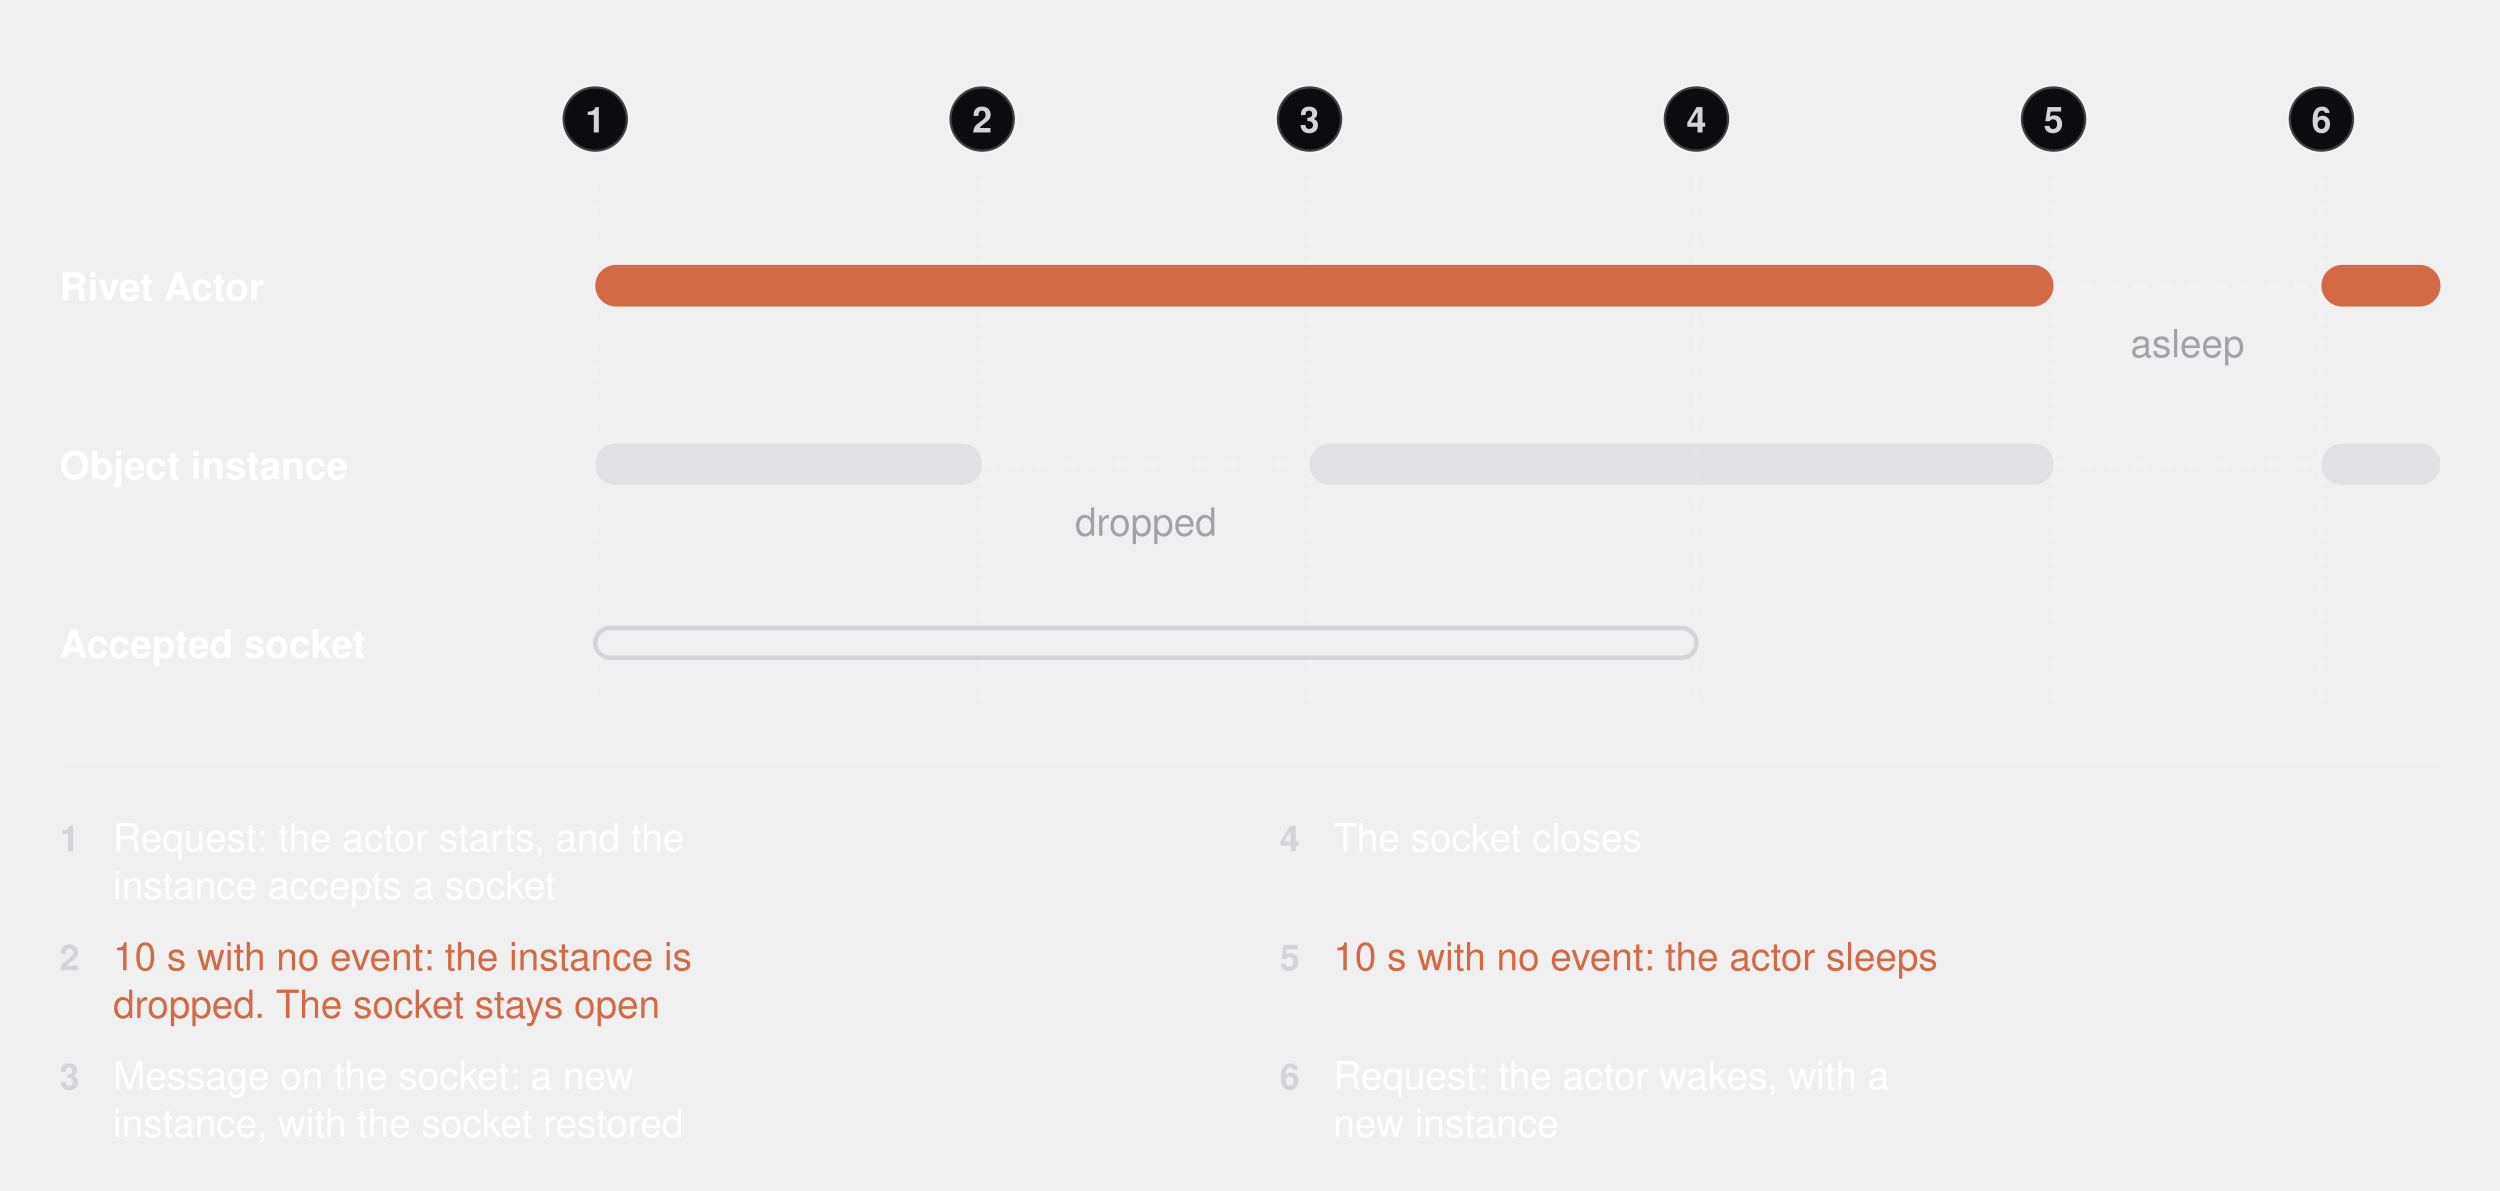
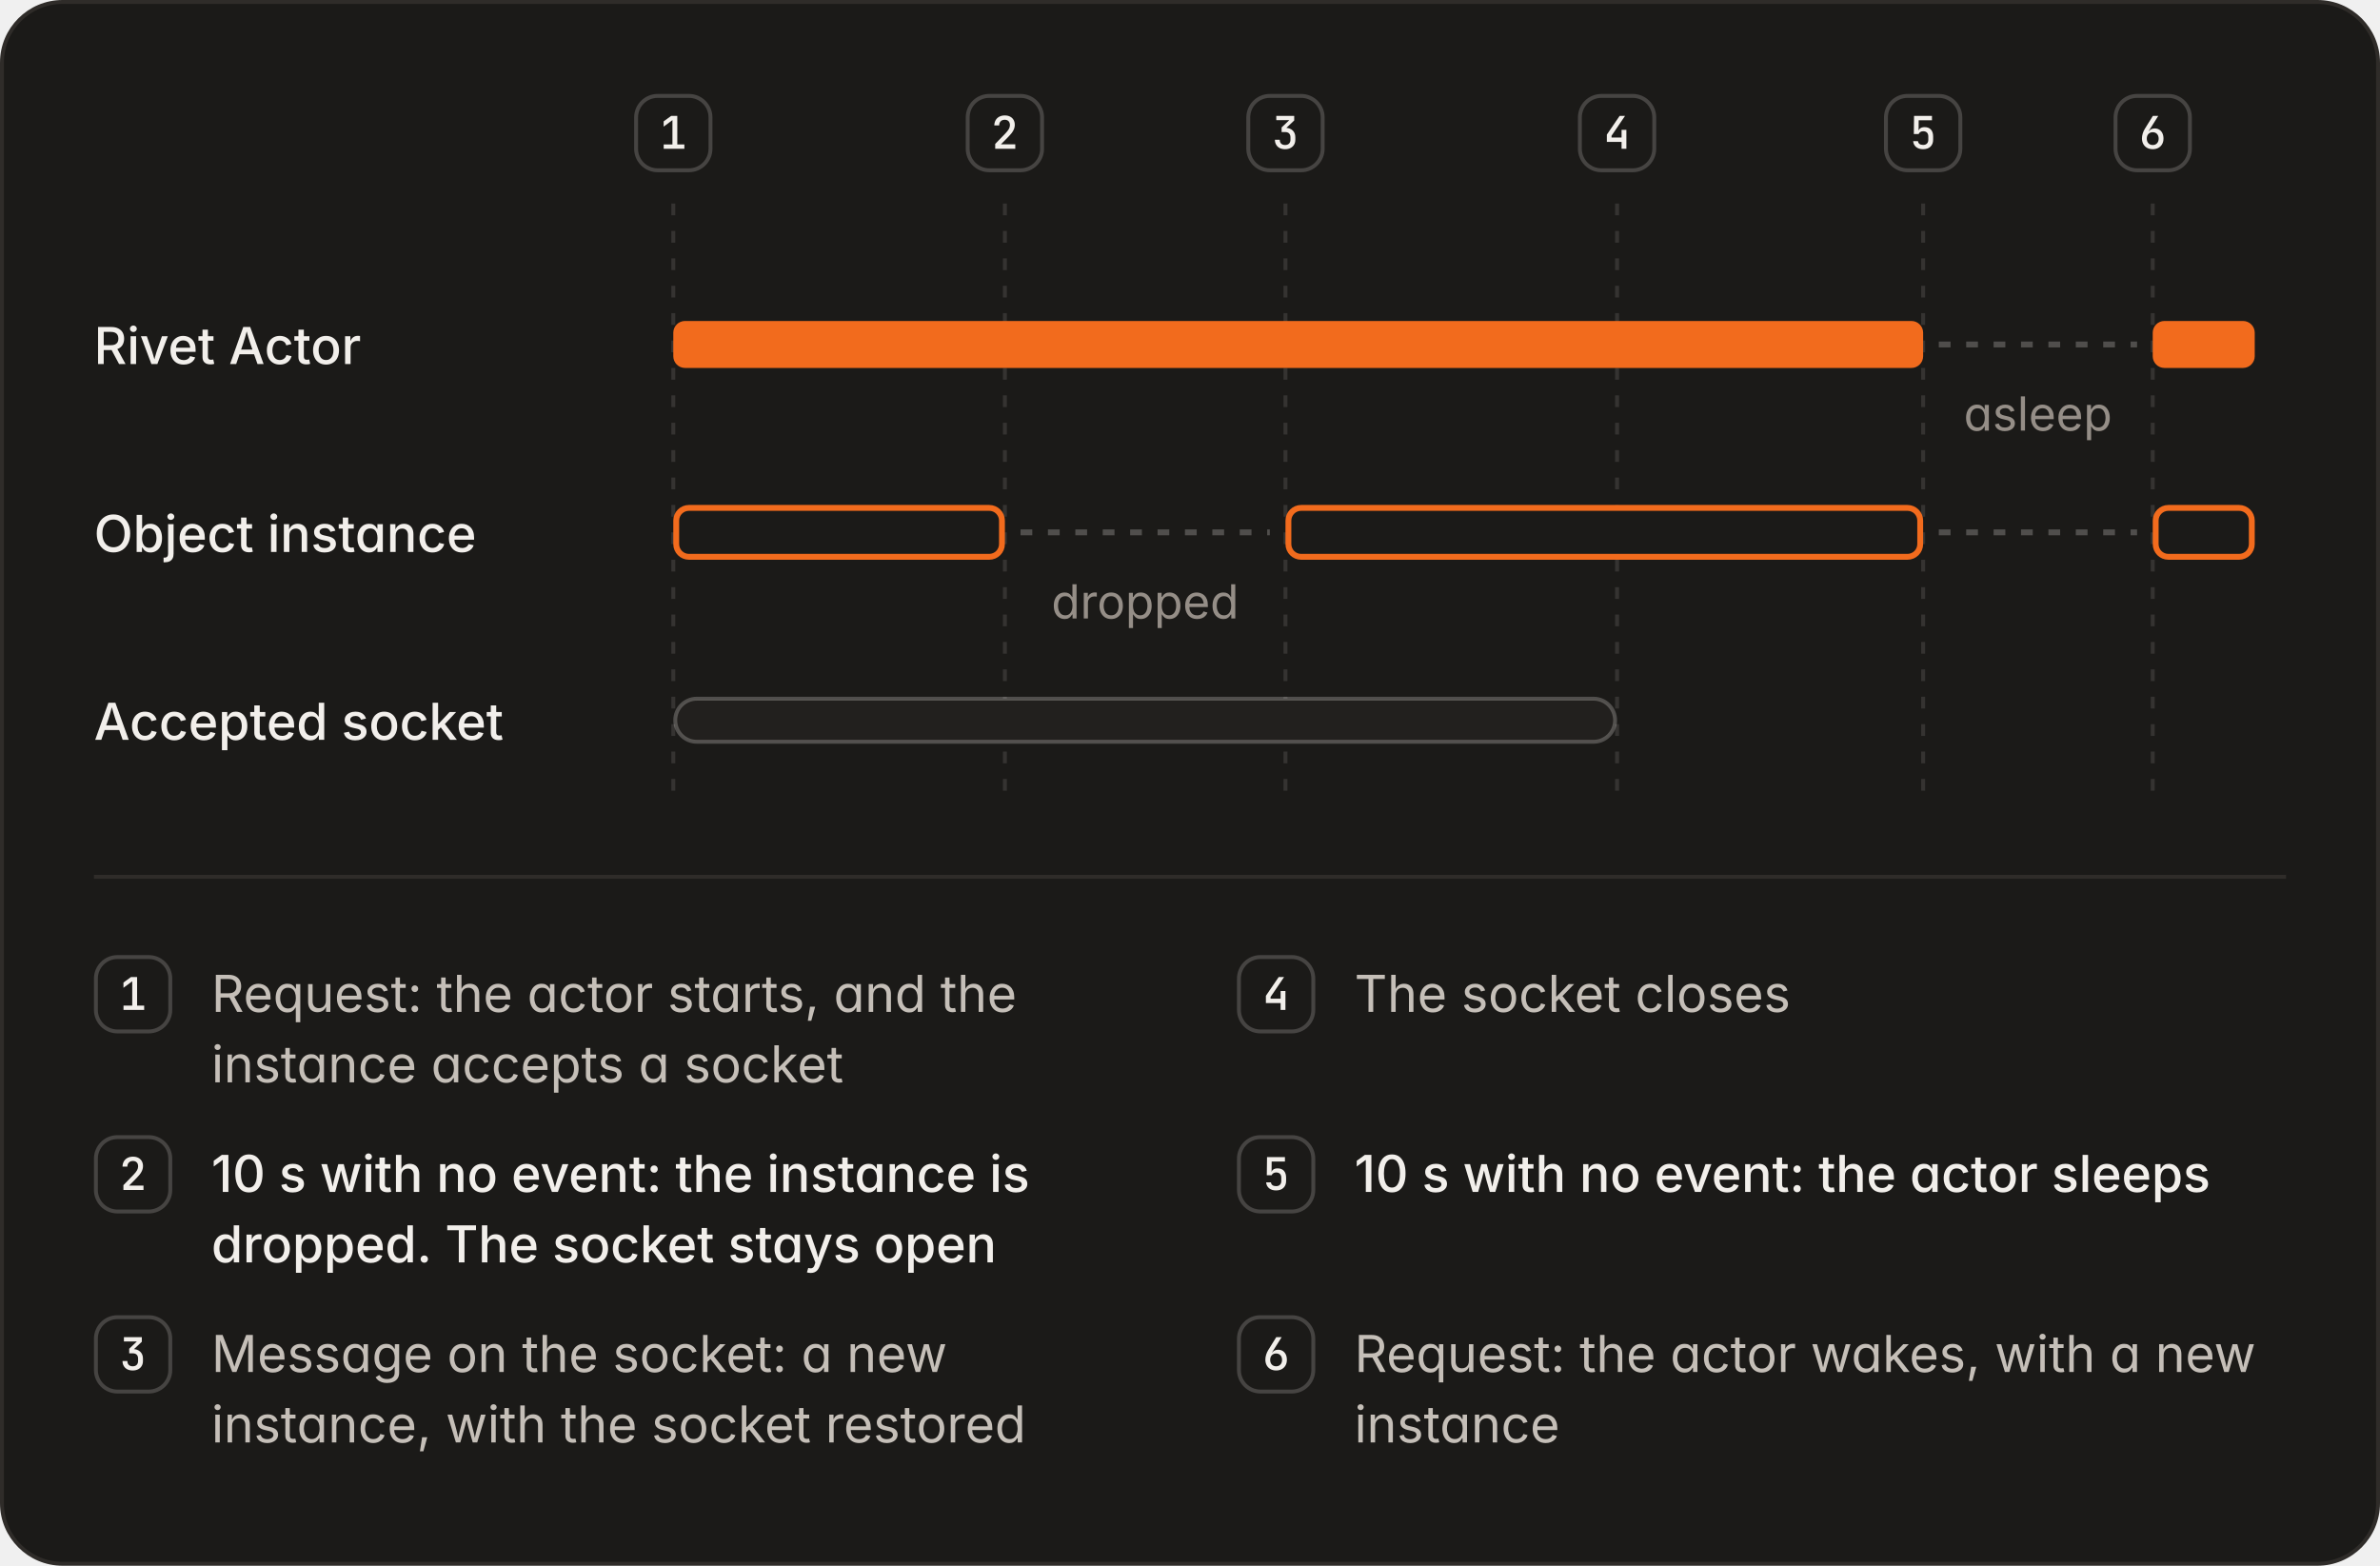
- <svg xmlns="http://www.w3.org/2000/svg" width="840" height="400" viewBox="0 0 840 400" role="img" aria-label="An object with one accepted WebSocket. 1: a request starts the Rivet Actor and the object instance, which accepts a socket. 2: after 10 seconds with no event, Orange drops the instance; the actor and the socket stay. 3: a message on the socket builds a new instance. 4: the socket closes. 5: after 10 more idle seconds, the actor sleeps. 6: the next request wakes the actor with a new instance.">
-   <style>
- .s{font-family:system-ui,-apple-system,"Segoe UI",Helvetica,Arial,sans-serif;font-weight:500;font-size:13px;fill:#FFFFFF}
- .soft{fill:#D4D4D8}.faint{fill:#A2A2AA}.hl{fill:#D36945}.b{font-weight:600}.n{font-size:12px;font-weight:600}
- </style>
-   <g stroke="#FFFFFF" stroke-opacity=".14" stroke-width="1.5" stroke-dasharray="4 5">
-     <line x1="200" y1="60" x2="200" y2="236" />
-     <line x1="330" y1="60" x2="330" y2="236" />
-     <line x1="440" y1="60" x2="440" y2="236" />
-     <line x1="570" y1="60" x2="570" y2="236" />
-     <line x1="690" y1="60" x2="690" y2="236" />
-     <line x1="780" y1="60" x2="780" y2="236" />
-   </g>
-   <circle cx="200" cy="40" r="11" fill="#0C0C0E" stroke="#FFFFFF" stroke-opacity=".22" stroke-width="1.5" />
-   <text class="s n soft" x="200" y="44.5" text-anchor="middle">1</text>
-   <circle cx="330" cy="40" r="11" fill="#0C0C0E" stroke="#FFFFFF" stroke-opacity=".22" stroke-width="1.5" />
-   <text class="s n soft" x="330" y="44.5" text-anchor="middle">2</text>
-   <circle cx="440" cy="40" r="11" fill="#0C0C0E" stroke="#FFFFFF" stroke-opacity=".22" stroke-width="1.5" />
-   <text class="s n soft" x="440" y="44.5" text-anchor="middle">3</text>
-   <circle cx="570" cy="40" r="11" fill="#0C0C0E" stroke="#FFFFFF" stroke-opacity=".22" stroke-width="1.5" />
-   <text class="s n soft" x="570" y="44.5" text-anchor="middle">4</text>
-   <circle cx="690" cy="40" r="11" fill="#0C0C0E" stroke="#FFFFFF" stroke-opacity=".22" stroke-width="1.5" />
-   <text class="s n soft" x="690" y="44.5" text-anchor="middle">5</text>
-   <circle cx="780" cy="40" r="11" fill="#0C0C0E" stroke="#FFFFFF" stroke-opacity=".22" stroke-width="1.5" />
-   <text class="s n soft" x="780" y="44.5" text-anchor="middle">6</text>
-   <text class="s b" x="20" y="101">Rivet Actor</text>
-   <text class="s b" x="20" y="161">Object instance</text>
-   <text class="s b" x="20" y="221">Accepted socket</text>
-   <g stroke="#FFFFFF" stroke-opacity=".22" stroke-width="1.5" stroke-dasharray="4 5" fill="none">
-     <line x1="690" y1="96" x2="780" y2="96" />
-     <line x1="330" y1="156" x2="440" y2="156" />
-     <line x1="690" y1="156" x2="780" y2="156" />
-   </g>
-   <rect x="200" y="89" width="490" height="14" rx="7" fill="#D36945" />
-   <rect x="780" y="89" width="40" height="14" rx="7" fill="#D36945" />
-   <rect x="200" y="149" width="130" height="14" rx="7" fill="#D4D4D8" fill-opacity=".55" />
-   <rect x="440" y="149" width="250" height="14" rx="7" fill="#D4D4D8" fill-opacity=".55" />
-   <rect x="780" y="149" width="40" height="14" rx="7" fill="#D4D4D8" fill-opacity=".55" />
-   <rect x="200" y="211" width="370" height="10" rx="5" fill="none" stroke="#D4D4D8" stroke-width="1.5" />
-   <text class="s faint" x="385.0" y="180" text-anchor="middle">dropped</text>
-   <text class="s faint" x="735.0" y="120" text-anchor="middle">asleep</text>
-   <line x1="20" y1="256" x2="820" y2="256" stroke="#FFFFFF" stroke-opacity=".10" stroke-width="1" />
-   <text class="s n soft" x="20" y="286">1</text>
-   <text class="s" x="38" y="286">Request: the actor starts, and the</text>
-   <text class="s" x="38" y="302">instance accepts a socket</text>
-   <text class="s n soft" x="20" y="326">2</text>
-   <text class="s hl" x="38" y="326">10 s with no event: the instance is</text>
-   <text class="s hl" x="38" y="342">dropped. The socket stays open</text>
-   <text class="s n soft" x="20" y="366">3</text>
-   <text class="s" x="38" y="366">Message on the socket: a new</text>
-   <text class="s" x="38" y="382">instance, with the socket restored</text>
-   <text class="s n soft" x="430" y="286">4</text>
-   <text class="s" x="448" y="286">The socket closes</text>
-   <text class="s n soft" x="430" y="326">5</text>
-   <text class="s hl" x="448" y="326">10 s with no event: the actor sleeps</text>
-   <text class="s n soft" x="430" y="366">6</text>
-   <text class="s" x="448" y="366">Request: the actor wakes, with a</text>
-   <text class="s" x="448" y="382">new instance</text>
+ <svg xmlns="http://www.w3.org/2000/svg" width="608" height="400" viewBox="0 0 608 400" role="img" aria-label="An object with one accepted WebSocket. 1: a request starts the Rivet Actor and the object instance, which accepts a socket. 2: after 10 seconds with no event, Orange drops the instance; the actor and the socket stay. 3: a message on the socket builds a new instance. 4: the socket closes. 5: after 10 more idle seconds, the actor sleeps. 6: the next request wakes the actor with a new instance.">
+   <defs>
+     <path id="g0" d="M87 0L87 -96L281 -96L281 -636L86 -491L86 -608L253 -730L389 -730L389 -96L546 -96L546 0L87 0Z" />
+     <path id="g1" d="M85 0L85 -107L311 -340Q363 -394 388 -438Q412 -481 412 -524Q412 -580 382 -612Q351 -644 298 -644Q240 -644 207 -610Q173 -577 173 -519L65 -519Q67 -587 96 -637Q125 -686 177 -713Q229 -740 299 -740Q366 -740 416 -714Q466 -688 493 -641Q520 -594 520 -530Q520 -465 486 -403Q453 -341 377 -265L212 -98L531 -98L531 0L85 0Z" />
+     <path id="g2" d="M291 10Q222 10 171 -16Q120 -42 93 -90Q65 -137 65 -200L173 -200Q173 -145 204 -114Q236 -83 292 -83Q349 -83 380 -115Q411 -147 411 -200L411 -254Q411 -310 380 -341Q349 -371 292 -371L214 -371L214 -473L384 -635L96 -635L96 -730L494 -730L494 -628L293 -439L293 -465Q397 -465 458 -408Q519 -351 519 -255L519 -200Q519 -137 491 -90Q463 -42 411 -16Q360 10 291 10Z" />
+     <path id="g3" d="M400 0L400 -152L73 -152L73 -314L357 -730L477 -730L177 -288L177 -249L400 -249L400 -420L507 -420L507 0L400 0Z" />
+     <path id="g4" d="M298 10Q203 10 144 -38Q85 -87 78 -169L185 -169Q190 -129 219 -107Q248 -85 299 -85Q356 -85 385 -116Q415 -146 415 -201L415 -272Q415 -328 386 -358Q357 -389 300 -389Q264 -389 238 -372Q212 -356 200 -327L93 -327L98 -730L496 -730L496 -632L201 -632L199 -405L227 -405L198 -379Q198 -426 235 -453Q272 -480 334 -480Q423 -480 473 -426Q522 -371 522 -272L522 -201Q522 -104 463 -47Q404 10 298 10Z" />
+     <path id="g5" d="M301 10Q229 10 175 -20Q121 -50 91 -104Q61 -159 61 -230Q61 -284 78 -339Q94 -393 125 -443L303 -730L423 -730L211 -394L216 -391Q236 -420 269 -435Q303 -451 344 -451Q403 -451 447 -423Q491 -395 515 -345Q539 -294 539 -225Q539 -155 509 -102Q479 -49 426 -20Q373 10 301 10ZM300 -83Q360 -83 396 -122Q432 -161 432 -225Q432 -289 396 -328Q360 -367 300 -367Q240 -367 204 -328Q168 -289 168 -225Q168 -161 204 -122Q240 -83 300 -83Z" />
+     <path id="g6" d="M81 0L81 -728L341 -728Q425 -728 481 -698Q537 -669 565 -618Q593 -566 593 -499Q593 -432 565 -381Q537 -331 481 -303Q425 -275 340 -275L144 -275L144 -370L329 -370Q383 -370 416 -385Q449 -401 465 -430Q480 -458 480 -499Q480 -540 465 -570Q449 -600 416 -616Q383 -632 329 -632L192 -632L192 0L81 0ZM494 0L318 -329L441 -329L621 0L494 0Z" />
+     <path id="g7" d="M72 0L72 -546L180 -546L180 0L72 0ZM126 -629Q99 -629 79 -648Q59 -667 59 -693Q59 -720 79 -738Q99 -757 126 -757Q154 -757 174 -738Q194 -720 194 -693Q194 -667 174 -648Q154 -629 126 -629Z" />
+     <path id="g8" d="M229 0L23 -546L139 -546L247 -236Q265 -184 277 -133Q290 -82 304 -31L272 -31Q286 -82 299 -133Q311 -184 329 -236L436 -546L552 -546L346 0L229 0Z" />
+     <path id="g9" d="M308 11Q227 11 168 -23Q110 -58 79 -121Q47 -184 47 -269Q47 -353 78 -417Q109 -481 166 -517Q222 -553 298 -553Q345 -553 389 -537Q432 -522 467 -489Q502 -457 522 -404Q542 -352 542 -278L542 -240L107 -240L107 -321L487 -321L437 -294Q437 -344 421 -382Q405 -421 375 -442Q344 -464 299 -464Q253 -464 221 -442Q189 -420 172 -384Q155 -348 155 -306L155 -251Q155 -195 174 -156Q193 -117 228 -97Q263 -77 309 -77Q339 -77 363 -86Q388 -95 406 -112Q423 -129 433 -155L533 -131Q521 -89 490 -57Q458 -24 412 -7Q366 11 308 11Z" />
+     <path id="g10" d="M306 -546L306 -459L10 -459L10 -546L306 -546ZM90 -676L197 -676L197 -148Q197 -115 211 -99Q225 -84 256 -84Q265 -84 278 -86Q292 -88 302 -90L321 -4Q304 2 284 5Q265 7 246 7Q171 7 130 -31Q90 -69 90 -139L90 -676Z" />
+     <path id="g11" d="M25 0L284 -728L421 -728L684 0L564 0L422 -405Q405 -454 386 -521Q366 -588 340 -681L363 -681Q337 -587 318 -519Q298 -452 283 -405L145 0L25 0ZM165 -192L165 -285L544 -285L544 -192L165 -192Z" />
+     <path id="g12" d="M302 11Q225 11 168 -24Q110 -59 79 -122Q47 -186 47 -270Q47 -355 79 -419Q110 -482 168 -518Q225 -553 302 -553Q344 -553 381 -542Q418 -531 448 -510Q478 -489 499 -459Q520 -429 530 -392L428 -367Q423 -388 412 -406Q401 -423 385 -436Q369 -448 348 -455Q327 -462 302 -462Q253 -462 220 -436Q188 -410 172 -366Q156 -323 156 -270Q156 -218 172 -175Q188 -131 220 -105Q253 -79 302 -79Q328 -79 349 -87Q370 -94 386 -107Q403 -120 414 -138Q425 -156 430 -178L532 -154Q522 -115 501 -85Q480 -54 450 -33Q420 -11 382 0Q345 11 302 11Z" />
+     <path id="g13" d="M302 11Q225 11 168 -24Q110 -59 79 -122Q47 -186 47 -270Q47 -355 79 -419Q110 -482 168 -518Q225 -553 302 -553Q379 -553 436 -518Q494 -482 525 -419Q557 -355 557 -270Q557 -186 525 -122Q494 -59 436 -24Q379 11 302 11ZM302 -79Q352 -79 384 -106Q417 -132 432 -175Q448 -218 448 -270Q448 -322 432 -366Q417 -409 384 -436Q352 -462 302 -462Q252 -462 220 -436Q188 -409 172 -366Q156 -323 156 -270Q156 -218 172 -175Q188 -132 220 -106Q252 -79 302 -79Z" />
+     <path id="g14" d="M72 0L72 -546L176 -546L176 -458L182 -458Q197 -503 235 -528Q272 -554 320 -554Q331 -554 344 -553Q357 -552 366 -551L366 -448Q360 -450 343 -452Q327 -454 309 -454Q272 -454 243 -438Q213 -423 196 -395Q180 -367 180 -331L180 0L72 0Z" />
+     <path id="g15" d="M384 10Q289 10 215 -35Q141 -80 98 -163Q55 -247 55 -363Q55 -480 98 -564Q141 -647 215 -692Q289 -737 384 -737Q478 -737 552 -692Q626 -647 669 -564Q712 -480 712 -363Q712 -247 669 -163Q626 -80 552 -35Q478 10 384 10ZM384 -92Q446 -92 495 -123Q544 -154 572 -215Q601 -276 601 -363Q601 -452 572 -513Q544 -573 495 -605Q446 -636 384 -636Q321 -636 272 -604Q223 -573 194 -512Q166 -452 166 -363Q166 -276 194 -215Q223 -154 272 -123Q321 -92 384 -92Z" />
+     <path id="g16" d="M343 11Q294 11 262 -6Q231 -23 213 -45Q195 -68 186 -85L177 -85L177 0L72 0L72 -728L180 -728L180 -457L186 -457Q195 -474 213 -496Q230 -519 261 -536Q292 -553 343 -553Q409 -553 460 -520Q512 -486 541 -423Q571 -360 571 -272Q571 -183 542 -120Q513 -57 461 -23Q410 11 343 11ZM319 -81Q366 -81 398 -106Q430 -131 446 -175Q462 -218 462 -272Q462 -326 446 -369Q430 -412 398 -436Q367 -461 319 -461Q273 -461 242 -438Q210 -414 194 -372Q178 -329 178 -272Q178 -216 194 -172Q211 -129 242 -105Q274 -81 319 -81Z" />
+     <path id="g17" d="M72 -546L180 -546L180 35Q180 91 160 128Q140 166 101 185Q62 204 5 204L-17 204L-17 112L1 112Q38 112 55 92Q72 72 72 35L72 -546ZM126 -629Q98 -629 78 -648Q58 -667 58 -693Q58 -720 78 -738Q98 -757 126 -757Q154 -757 174 -738Q194 -720 194 -693Q194 -667 174 -648Q154 -629 126 -629Z" />
+     <path id="g18" d="M180 -323L180 0L72 0L72 -546L175 -546L176 -412L165 -412Q188 -485 234 -519Q279 -553 344 -553Q399 -553 441 -529Q483 -506 506 -460Q529 -414 529 -347L529 0L422 0L422 -333Q422 -392 391 -426Q360 -459 307 -459Q270 -459 242 -443Q213 -427 196 -397Q180 -367 180 -323Z" />
+     <path id="g19" d="M268 11Q209 11 163 -6Q117 -23 87 -56Q57 -90 48 -138L149 -159Q160 -116 191 -96Q222 -76 269 -76Q321 -76 352 -97Q383 -119 383 -150Q383 -176 364 -193Q345 -210 306 -218L214 -239Q138 -256 101 -294Q64 -331 64 -390Q64 -439 91 -475Q118 -512 166 -532Q213 -553 275 -553Q334 -553 376 -536Q418 -518 444 -488Q470 -457 482 -417L385 -395Q375 -424 350 -446Q324 -468 276 -468Q231 -468 202 -448Q172 -428 172 -397Q172 -370 192 -353Q212 -336 256 -326L344 -306Q420 -289 457 -252Q493 -216 493 -159Q493 -109 465 -71Q436 -32 385 -10Q335 11 268 11Z" />
+     <path id="g20" d="M275 11Q209 11 158 -23Q106 -57 77 -120Q47 -183 47 -272Q47 -360 77 -423Q107 -486 159 -520Q211 -553 276 -553Q327 -553 358 -536Q389 -519 406 -497Q424 -474 433 -457L439 -457L439 -546L546 -546L546 0L440 0L440 -85L433 -85Q423 -68 405 -45Q387 -23 356 -6Q325 11 275 11ZM300 -81Q346 -81 377 -105Q409 -129 425 -172Q441 -216 441 -272Q441 -329 425 -372Q409 -414 377 -438Q346 -461 300 -461Q252 -461 221 -437Q189 -412 173 -369Q157 -327 157 -272Q157 -218 173 -175Q189 -131 221 -106Q253 -81 300 -81Z" />
+     <path id="g21" d="M72 204L72 -546L177 -546L177 -457L186 -457Q195 -474 213 -496Q230 -519 261 -536Q292 -553 343 -553Q409 -553 460 -520Q512 -486 541 -423Q571 -360 571 -272Q571 -183 542 -120Q513 -57 461 -23Q410 11 343 11Q294 11 262 -6Q231 -23 213 -45Q195 -68 186 -85L180 -85L180 204L72 204ZM319 -81Q366 -81 398 -106Q430 -131 446 -175Q462 -218 462 -272Q462 -326 446 -369Q430 -412 398 -436Q367 -461 319 -461Q273 -461 242 -438Q210 -414 194 -372Q178 -329 178 -272Q178 -216 194 -172Q211 -129 242 -105Q274 -81 319 -81Z" />
+     <path id="g22" d="M275 11Q209 11 157 -23Q106 -57 76 -120Q47 -183 47 -272Q47 -360 77 -423Q107 -486 158 -520Q210 -553 275 -553Q326 -553 357 -536Q388 -519 406 -496Q423 -474 433 -457L439 -457L439 -728L546 -728L546 0L441 0L441 -85L433 -85Q423 -68 405 -45Q387 -23 356 -6Q325 11 275 11ZM299 -81Q345 -81 376 -105Q408 -129 424 -172Q440 -216 440 -272Q440 -329 424 -372Q408 -414 377 -438Q345 -461 299 -461Q252 -461 220 -436Q188 -412 173 -369Q157 -326 157 -272Q157 -218 173 -175Q189 -131 221 -106Q252 -81 299 -81Z" />
+     <path id="g23" d="M172 -184L172 -315L190 -315L405 -546L534 -546L287 -282L269 -282L172 -184ZM72 0L72 -728L180 -728L180 0L72 0ZM416 0L222 -258L296 -334L549 0L416 0Z" />
+     <path id="g24" d="M281 12Q214 12 162 -23Q110 -58 80 -121Q51 -185 51 -271Q51 -358 81 -421Q110 -484 163 -519Q215 -553 283 -553Q336 -553 367 -535Q398 -518 415 -496Q432 -473 440 -458L448 -458L448 -546L535 -546L535 0L448 0L448 -84L440 -84Q432 -69 414 -46Q397 -23 365 -6Q333 12 281 12ZM296 -67Q346 -67 380 -93Q414 -119 432 -166Q449 -212 449 -272Q449 -333 432 -378Q415 -423 380 -449Q346 -474 296 -474Q244 -474 209 -448Q175 -421 157 -375Q140 -330 140 -272Q140 -215 158 -169Q175 -122 210 -94Q245 -67 296 -67Z" />
+     <path id="g25" d="M263 12Q207 12 163 -5Q119 -21 91 -53Q62 -85 53 -132L136 -152Q148 -107 180 -86Q213 -65 262 -65Q319 -65 353 -90Q387 -114 387 -148Q387 -176 367 -195Q347 -214 307 -223L216 -245Q142 -262 105 -299Q69 -336 69 -394Q69 -440 96 -476Q122 -512 168 -532Q213 -553 271 -553Q328 -553 367 -536Q406 -519 431 -490Q456 -460 468 -421L388 -401Q377 -430 351 -454Q325 -478 272 -478Q223 -478 191 -456Q158 -433 158 -399Q158 -369 180 -350Q202 -332 250 -321L333 -301Q407 -284 442 -247Q478 -210 478 -154Q478 -106 451 -69Q424 -31 375 -10Q327 12 263 12Z" />
+     <path id="g26" d="M165 -728L165 0L77 0L77 -728L165 -728Z" />
+     <path id="g27" d="M307 12Q228 12 170 -23Q113 -59 82 -122Q51 -185 51 -269Q51 -353 81 -417Q111 -480 167 -517Q222 -553 296 -553Q340 -553 382 -538Q424 -524 459 -492Q493 -460 514 -408Q534 -355 534 -280L534 -243L110 -243L110 -317L487 -317L446 -290Q446 -344 429 -385Q412 -427 379 -451Q346 -475 296 -475Q247 -475 212 -450Q177 -426 158 -387Q140 -349 140 -304L140 -255Q140 -194 161 -152Q182 -110 219 -88Q257 -66 307 -66Q339 -66 366 -76Q392 -85 411 -104Q430 -123 440 -150L525 -127Q513 -86 482 -55Q452 -23 407 -6Q363 12 307 12Z" />
+     <path id="g28" d="M77 204L77 -546L162 -546L162 -458L172 -458Q181 -473 198 -495Q214 -518 246 -535Q277 -553 330 -553Q398 -553 450 -519Q502 -484 532 -421Q562 -358 562 -271Q562 -185 532 -121Q503 -58 451 -23Q399 12 331 12Q279 12 247 -6Q215 -24 198 -47Q181 -69 172 -84L165 -84L165 204L77 204ZM317 -67Q369 -67 403 -94Q438 -122 455 -169Q472 -215 472 -272Q472 -329 455 -375Q438 -420 404 -447Q369 -474 317 -474Q267 -474 233 -449Q199 -423 181 -378Q164 -333 164 -272Q164 -212 182 -166Q199 -119 234 -93Q268 -67 317 -67Z" />
+     <path id="g29" d="M282 12Q214 12 162 -23Q109 -58 80 -121Q51 -185 51 -271Q51 -358 80 -421Q110 -484 162 -519Q214 -553 282 -553Q335 -553 367 -535Q398 -518 415 -495Q432 -473 440 -458L447 -458L447 -728L535 -728L535 0L450 0L450 -84L440 -84Q432 -69 414 -47Q397 -24 365 -6Q334 12 282 12ZM295 -67Q345 -67 379 -93Q413 -119 431 -166Q448 -212 448 -272Q448 -333 431 -378Q414 -423 379 -449Q345 -474 295 -474Q243 -474 209 -447Q174 -420 157 -375Q140 -329 140 -272Q140 -215 157 -169Q175 -122 209 -94Q244 -67 295 -67Z" />
+     <path id="g30" d="M77 0L77 -546L162 -546L162 -462L168 -462Q183 -503 222 -529Q261 -554 310 -554Q319 -554 333 -553Q346 -553 354 -552L354 -464Q350 -465 334 -467Q319 -469 301 -469Q262 -469 231 -452Q200 -436 183 -407Q165 -379 165 -342L165 0L77 0Z" />
+     <path id="g31" d="M299 12Q225 12 169 -23Q113 -59 82 -122Q51 -186 51 -270Q51 -355 82 -419Q113 -482 169 -518Q225 -553 299 -553Q374 -553 430 -518Q486 -482 518 -419Q549 -355 549 -270Q549 -186 518 -122Q486 -59 430 -23Q374 12 299 12ZM299 -67Q354 -67 390 -95Q426 -124 443 -170Q460 -216 460 -270Q460 -324 443 -370Q426 -417 390 -446Q354 -474 299 -474Q245 -474 209 -446Q174 -417 157 -371Q140 -324 140 -270Q140 -216 157 -170Q174 -124 209 -95Q245 -67 299 -67Z" />
+     <path id="g32" d="M88 0L88 -728L337 -728Q422 -728 477 -698Q532 -669 558 -619Q585 -568 585 -503Q585 -438 558 -388Q532 -338 477 -310Q422 -282 337 -282L140 -282L140 -365L333 -365Q391 -365 426 -382Q460 -398 477 -429Q493 -460 493 -503Q493 -546 477 -578Q460 -610 425 -628Q390 -646 332 -646L181 -646L181 0L88 0ZM506 0L330 -328L435 -328L613 0L506 0Z" />
+     <path id="g33" d="M535 204L447 204L447 -84L440 -84Q432 -69 414 -47Q397 -24 365 -6Q334 12 282 12Q214 12 162 -23Q109 -58 80 -121Q51 -185 51 -271Q51 -358 80 -421Q110 -484 162 -519Q214 -553 282 -553Q335 -553 367 -535Q398 -518 415 -495Q432 -473 440 -458L450 -458L450 -546L535 -546L535 204ZM295 -67Q345 -67 379 -93Q413 -119 431 -166Q448 -212 448 -272Q448 -333 431 -378Q414 -423 379 -449Q345 -474 295 -474Q243 -474 209 -447Q174 -420 157 -375Q140 -329 140 -272Q140 -215 157 -169Q175 -122 209 -94Q244 -67 295 -67Z" />
+     <path id="g34" d="M262 7Q207 7 165 -16Q124 -39 100 -84Q77 -130 77 -199L77 -546L165 -546L165 -207Q165 -144 198 -108Q231 -72 289 -72Q328 -72 359 -89Q390 -106 408 -139Q426 -172 426 -219L426 -546L514 -546L514 0L429 0L429 -132L441 -132Q416 -56 369 -24Q322 7 262 7Z" />
+     <path id="g35" d="M292 -546L292 -471L10 -471L10 -546L292 -546ZM92 -676L180 -676L180 -142Q180 -105 195 -88Q209 -71 244 -71Q252 -71 265 -73Q278 -75 289 -77L307 -3Q293 2 276 4Q259 7 242 7Q171 7 131 -31Q92 -68 92 -135L92 -676Z" />
+     <path id="g36" d="M144 6Q117 6 97 -13Q78 -32 78 -60Q78 -87 97 -106Q117 -125 144 -125Q171 -125 191 -106Q210 -87 210 -60Q210 -32 191 -13Q171 6 144 6ZM144 -389Q117 -389 97 -408Q78 -427 78 -455Q78 -482 97 -501Q117 -521 144 -521Q171 -521 191 -501Q210 -482 210 -455Q210 -427 191 -408Q171 -389 144 -389Z" />
+     <path id="g37" d="M165 -327L165 0L77 0L77 -728L165 -728L165 -414L150 -414Q175 -489 221 -521Q267 -553 329 -553Q384 -553 426 -530Q468 -507 491 -462Q514 -416 514 -347L514 0L426 0L426 -339Q426 -402 393 -438Q360 -474 303 -474Q264 -474 232 -457Q201 -439 183 -407Q165 -374 165 -327Z" />
+     <path id="g38" d="M299 12Q225 12 169 -23Q113 -59 82 -122Q51 -186 51 -270Q51 -355 82 -419Q113 -482 169 -518Q225 -553 299 -553Q339 -553 374 -542Q409 -532 438 -513Q467 -494 488 -466Q509 -438 521 -402L436 -378Q430 -399 418 -417Q406 -434 388 -447Q371 -460 349 -467Q326 -474 299 -474Q245 -474 209 -446Q174 -417 157 -371Q140 -324 140 -270Q140 -216 157 -170Q174 -124 209 -95Q245 -67 299 -67Q327 -67 350 -74Q373 -82 390 -95Q408 -108 420 -127Q433 -146 438 -167L522 -144Q512 -107 490 -78Q469 -50 440 -30Q411 -9 375 1Q339 12 299 12Z" />
+     <path id="g39" d="M62 175L105 -102L206 -102L130 175L62 175Z" />
+     <path id="g40" d="M165 -327L165 0L77 0L77 -546L162 -546L162 -414L150 -414Q175 -489 221 -521Q267 -553 329 -553Q384 -553 426 -530Q467 -507 490 -462Q514 -416 514 -347L514 0L426 0L426 -339Q426 -402 393 -438Q360 -474 303 -474Q264 -474 232 -457Q201 -439 183 -407Q165 -374 165 -327Z" />
+     <path id="g41" d="M77 0L77 -546L165 -546L165 0L77 0ZM122 -635Q97 -635 79 -652Q61 -669 61 -693Q61 -718 79 -735Q97 -751 122 -751Q147 -751 165 -735Q183 -718 183 -693Q183 -669 165 -652Q147 -635 122 -635Z" />
+     <path id="g42" d="M160 -196L160 -305L176 -305L409 -546L518 -546L266 -287L256 -287L160 -196ZM77 0L77 -728L165 -728L165 0L77 0ZM422 0L213 -267L276 -329L535 0L422 0Z" />
+     <path id="g43" d="M334 -728L334 0L224 0L224 -626L219 -626L46 -500L46 -612L205 -728L334 -728Z" />
+     <path id="g44" d="M323 10Q238 10 178 -34Q118 -78 87 -162Q55 -245 55 -363Q55 -481 87 -565Q119 -648 179 -693Q238 -737 323 -737Q407 -737 467 -693Q527 -648 559 -565Q590 -481 590 -363Q590 -245 559 -162Q527 -78 468 -34Q408 10 323 10ZM323 -86Q373 -86 408 -118Q443 -151 462 -213Q480 -275 480 -363Q480 -452 462 -514Q443 -577 408 -610Q373 -643 323 -643Q272 -643 237 -609Q202 -576 184 -514Q165 -452 165 -363Q165 -275 184 -213Q202 -151 237 -118Q272 -86 323 -86Z" />
+     <path id="g45" d="M192 0L28 -546L141 -546L201 -320Q214 -269 230 -207Q245 -144 259 -67L243 -67Q257 -142 272 -204Q287 -267 301 -320L362 -546L469 -546L528 -320Q541 -268 556 -206Q571 -143 585 -67L570 -67Q584 -142 599 -205Q613 -267 627 -320L687 -546L801 -546L637 0L529 0L461 -235Q451 -270 442 -309Q432 -348 422 -389Q413 -429 403 -469L425 -469Q416 -430 406 -389Q397 -348 387 -309Q377 -270 367 -235L300 0L192 0Z" />
+     <path id="g46" d="M180 -323L180 0L72 0L72 -728L179 -728L179 -412L165 -412Q188 -485 234 -519Q279 -553 344 -553Q399 -553 441 -529Q483 -506 506 -460Q530 -414 530 -347L530 0L422 0L422 -333Q422 -392 391 -426Q360 -459 307 -459Q270 -459 242 -443Q213 -427 196 -397Q180 -367 180 -323Z" />
+     <path id="g47" d="M152 7Q122 7 101 -14Q80 -35 80 -65Q80 -95 101 -116Q122 -136 152 -136Q182 -136 203 -116Q224 -95 224 -65Q224 -35 203 -14Q182 7 152 7ZM152 -377Q122 -377 101 -398Q80 -419 80 -449Q80 -479 101 -500Q122 -521 152 -521Q182 -521 203 -500Q224 -479 224 -449Q224 -419 203 -398Q182 -377 152 -377Z" />
+     <path id="g48" d="M152 7Q122 7 101 -14Q80 -35 80 -65Q80 -95 101 -116Q122 -136 152 -136Q182 -136 203 -116Q224 -95 224 -65Q224 -35 203 -14Q182 7 152 7Z" />
+     <path id="g49" d="M44 -632L44 -728L609 -728L609 -632L383 -632L383 0L271 0L271 -632L44 -632Z" />
+     <path id="g50" d="M65 196L91 109L103 112Q131 119 153 116Q176 112 192 95Q208 78 218 43L230 2L23 -546L139 -546L247 -236Q265 -184 277 -133Q289 -82 302 -31L270 -31Q284 -82 297 -133Q310 -184 327 -236L438 -546L553 -546L315 76Q299 119 275 149Q251 178 217 193Q184 208 140 208Q115 208 95 204Q75 201 65 196Z" />
+     <path id="g51" d="M88 0L88 -728L220 -728L399 -269Q405 -252 413 -228Q421 -204 430 -176Q439 -147 448 -119Q456 -91 462 -67L442 -67Q449 -90 457 -117Q465 -145 474 -174Q483 -202 492 -227Q500 -252 506 -269L683 -728L815 -728L815 0L724 0L724 -416Q724 -438 724 -467Q725 -496 725 -527Q726 -559 727 -592Q728 -625 728 -655L736 -655Q726 -622 714 -587Q703 -552 692 -519Q681 -487 671 -460Q661 -433 654 -416L492 0L411 0L246 -416Q239 -433 230 -459Q221 -485 210 -517Q199 -549 187 -584Q175 -620 163 -655L172 -655Q173 -628 174 -596Q174 -564 175 -532Q175 -500 176 -469Q176 -439 176 -416L176 0L88 0Z" />
+     <path id="g52" d="M298 216Q238 216 194 200Q149 185 120 160Q91 134 74 104L145 59Q157 74 174 93Q191 112 221 126Q250 139 298 139Q364 139 406 108Q448 77 448 9L448 -100L440 -100Q431 -84 414 -63Q397 -42 365 -25Q334 -9 281 -9Q216 -9 164 -40Q111 -71 81 -130Q51 -190 51 -275Q51 -360 81 -422Q110 -484 163 -519Q215 -553 283 -553Q336 -553 367 -535Q399 -518 416 -496Q433 -473 442 -458L451 -458L451 -546L536 -546L536 14Q536 84 504 129Q473 174 419 195Q365 216 298 216ZM296 -87Q346 -87 380 -110Q414 -132 432 -175Q449 -218 449 -277Q449 -335 432 -380Q415 -424 380 -449Q346 -474 296 -474Q244 -474 209 -448Q175 -421 157 -376Q140 -332 140 -277Q140 -221 158 -178Q175 -135 210 -111Q245 -87 296 -87Z" />
+     <path id="g53" d="M200 0L34 -546L127 -546L194 -308Q208 -259 223 -197Q239 -135 254 -57L239 -57Q253 -132 269 -194Q284 -256 298 -308L363 -546L457 -546L521 -308Q535 -257 550 -196Q565 -134 580 -57L564 -57Q580 -133 595 -195Q610 -256 625 -308L691 -546L784 -546L619 0L531 0L460 -247Q450 -285 439 -324Q429 -363 419 -404Q410 -445 399 -487L419 -487Q409 -445 399 -404Q389 -363 379 -323Q369 -284 358 -247L287 0L200 0Z" />
+     <path id="g54" d="M48 -646L48 -728L598 -728L598 -646L370 -646L370 0L277 0L277 -646L48 -646Z" />
+     <path id="g55" d="M180 -728L180 0L72 0L72 -728L180 -728Z" />
+   </defs>
+   <rect x="0.5" y="0.5" width="607" height="399" rx="15.5" fill="#1b1a18" stroke="#2f2c29" stroke-width="1" />
+   <rect x="162.5" y="24.5" width="19" height="19" rx="5.5" fill="#1b1a18" stroke="#f2efeb" stroke-opacity="0.2" stroke-width="1" />
+   <g fill="#f2efeb" transform="translate(168.55 38) scale(0.0115)">
+     <use href="#g0" />
+   </g>
+   <rect x="247.21" y="24.5" width="19" height="19" rx="5.5" fill="#1b1a18" stroke="#f2efeb" stroke-opacity="0.2" stroke-width="1" />
+   <g fill="#f2efeb" transform="translate(253.26 38) scale(0.0115)">
+     <use href="#g1" />
+   </g>
+   <rect x="318.89" y="24.5" width="19" height="19" rx="5.5" fill="#1b1a18" stroke="#f2efeb" stroke-opacity="0.2" stroke-width="1" />
+   <g fill="#f2efeb" transform="translate(324.94 38) scale(0.0115)">
+     <use href="#g2" />
+   </g>
+   <rect x="403.6" y="24.5" width="19" height="19" rx="5.5" fill="#1b1a18" stroke="#f2efeb" stroke-opacity="0.2" stroke-width="1" />
+   <g fill="#f2efeb" transform="translate(409.65 38) scale(0.0115)">
+     <use href="#g3" />
+   </g>
+   <rect x="481.79" y="24.5" width="19" height="19" rx="5.5" fill="#1b1a18" stroke="#f2efeb" stroke-opacity="0.2" stroke-width="1" />
+   <g fill="#f2efeb" transform="translate(487.84 38) scale(0.0115)">
+     <use href="#g4" />
+   </g>
+   <rect x="540.44" y="24.5" width="19" height="19" rx="5.5" fill="#1b1a18" stroke="#f2efeb" stroke-opacity="0.2" stroke-width="1" />
+   <g fill="#f2efeb" transform="translate(546.49 38) scale(0.0115)">
+     <use href="#g5" />
+   </g>
+   <path d="M172 52L172 204" fill="none" stroke="#f2efeb" stroke-opacity="0.12" stroke-width="1" stroke-dasharray="3 4" />
+   <path d="M256.71 52L256.71 204" fill="none" stroke="#f2efeb" stroke-opacity="0.12" stroke-width="1" stroke-dasharray="3 4" />
+   <path d="M328.39 52L328.39 204" fill="none" stroke="#f2efeb" stroke-opacity="0.12" stroke-width="1" stroke-dasharray="3 4" />
+   <path d="M413.1 52L413.1 204" fill="none" stroke="#f2efeb" stroke-opacity="0.12" stroke-width="1" stroke-dasharray="3 4" />
+   <path d="M491.29 52L491.29 204" fill="none" stroke="#f2efeb" stroke-opacity="0.12" stroke-width="1" stroke-dasharray="3 4" />
+   <path d="M549.94 52L549.94 204" fill="none" stroke="#f2efeb" stroke-opacity="0.12" stroke-width="1" stroke-dasharray="3 4" />
+   <g fill="#f2efeb" transform="translate(24 93) scale(0.013)">
+     <use href="#g6" />
+     <use href="#g7" x="648" />
+     <use href="#g8" x="900" />
+     <use href="#g9" x="1456" />
+     <use href="#g10" x="2043" />
+     <use href="#g11" x="2650" />
+     <use href="#g12" x="3351" />
+     <use href="#g10" x="3928" />
+     <use href="#g13" x="4259" />
+     <use href="#g14" x="4863" />
+   </g>
+   <g fill="#f2efeb" transform="translate(24 141) scale(0.013)">
+     <use href="#g15" />
+     <use href="#g16" x="767" />
+     <use href="#g17" x="1385" />
+     <use href="#g9" x="1637" />
+     <use href="#g12" x="2224" />
+     <use href="#g10" x="2801" />
+     <use href="#g7" x="3408" />
+     <use href="#g18" x="3660" />
+     <use href="#g19" x="4262" />
+     <use href="#g10" x="4800" />
+     <use href="#g20" x="5131" />
+     <use href="#g18" x="5749" />
+     <use href="#g12" x="6351" />
+     <use href="#g9" x="6928" />
+   </g>
+   <g fill="#f2efeb" transform="translate(24 189) scale(0.013)">
+     <use href="#g11" />
+     <use href="#g12" x="701" />
+     <use href="#g12" x="1278" />
+     <use href="#g9" x="1855" />
+     <use href="#g21" x="2443" />
+     <use href="#g10" x="3061" />
+     <use href="#g9" x="3392" />
+     <use href="#g22" x="3979" />
+     <use href="#g19" x="4864" />
+     <use href="#g13" x="5402" />
+     <use href="#g12" x="6006" />
+     <use href="#g23" x="6583" />
+     <use href="#g9" x="7120" />
+     <use href="#g10" x="7708" />
+   </g>
+   <rect x="172" y="82" width="319.29" height="12" rx="3" fill="#f26b1d" />
+   <path d="M495.29 88L545.94 88" fill="none" stroke="#f2efeb" stroke-opacity="0.25" stroke-width="1.5" stroke-dasharray="3 4" />
+   <g fill="#958e87" transform="translate(501.65 110) scale(0.012)">
+     <use href="#g24" />
+     <use href="#g25" x="612" />
+     <use href="#g26" x="1140" />
+     <use href="#g27" x="1382" />
+     <use href="#g27" x="1965" />
+     <use href="#g28" x="2548" />
+   </g>
+   <rect x="549.94" y="82" width="26.06" height="12" rx="3" fill="#f26b1d" />
+   <rect x="172.75" y="129.75" width="83.21" height="12.5" rx="3.25" fill="#1b1a18" stroke="#f26b1d" stroke-width="1.5" />
+   <path d="M260.71 136L324.39 136" fill="none" stroke="#f2efeb" stroke-opacity="0.25" stroke-width="1.5" stroke-dasharray="3 4" />
+   <g fill="#958e87" transform="translate(268.6 158) scale(0.012)">
+     <use href="#g29" />
+     <use href="#g30" x="612" />
+     <use href="#g31" x="972" />
+     <use href="#g28" x="1572" />
+     <use href="#g28" x="2184" />
+     <use href="#g27" x="2796" />
+     <use href="#g29" x="3379" />
+   </g>
+   <rect x="329.14" y="129.75" width="161.4" height="12.5" rx="3.25" fill="#1b1a18" stroke="#f26b1d" stroke-width="1.5" />
+   <path d="M495.29 136L545.94 136" fill="none" stroke="#f2efeb" stroke-opacity="0.25" stroke-width="1.5" stroke-dasharray="3 4" />
+   <rect x="550.69" y="129.75" width="24.56" height="12.5" rx="3.25" fill="#1b1a18" stroke="#f26b1d" stroke-width="1.5" />
+   <rect x="172.5" y="178.5" width="240.1" height="11" rx="5.5" fill="#22201e" stroke="#f2efeb" stroke-opacity="0.25" stroke-width="1" />
+   <path d="M24 224L584 224" fill="none" stroke="#2f2c29" stroke-width="1" />
+   <rect x="24.5" y="244.5" width="19" height="19" rx="5.5" fill="#1b1a18" stroke="#f2efeb" stroke-opacity="0.2" stroke-width="1" />
+   <g fill="#f2efeb" transform="translate(30.55 258) scale(0.0115)">
+     <use href="#g0" />
+   </g>
+   <g fill="#c5bfb8" transform="translate(54 258.5) scale(0.013)">
+     <use href="#g32" />
+     <use href="#g27" x="629" />
+     <use href="#g33" x="1212" />
+     <use href="#g34" x="1824" />
+     <use href="#g27" x="2416" />
+     <use href="#g25" x="2999" />
+     <use href="#g35" x="3526" />
+     <use href="#g36" x="3854" />
+     <use href="#g35" x="4423" />
+     <use href="#g37" x="4750" />
+     <use href="#g27" x="5341" />
+     <use href="#g24" x="6206" />
+     <use href="#g38" x="6818" />
+     <use href="#g35" x="7389" />
+     <use href="#g31" x="7707" />
+     <use href="#g30" x="8306" />
+     <use href="#g25" x="8964" />
+     <use href="#g35" x="9492" />
+     <use href="#g24" x="9809" />
+     <use href="#g30" x="10421" />
+     <use href="#g35" x="10813" />
+     <use href="#g25" x="11131" />
+     <use href="#g39" x="11659" />
+     <use href="#g24" x="12228" />
+     <use href="#g40" x="12840" />
+     <use href="#g29" x="13431" />
+     <use href="#g35" x="14325" />
+     <use href="#g37" x="14652" />
+     <use href="#g27" x="15243" />
+   </g>
+   <g fill="#c5bfb8" transform="translate(54 276.5) scale(0.013)">
+     <use href="#g41" />
+     <use href="#g40" x="242" />
+     <use href="#g25" x="833" />
+     <use href="#g35" x="1361" />
+     <use href="#g24" x="1678" />
+     <use href="#g40" x="2291" />
+     <use href="#g38" x="2881" />
+     <use href="#g27" x="3453" />
+     <use href="#g24" x="4317" />
+     <use href="#g38" x="4929" />
+     <use href="#g38" x="5500" />
+     <use href="#g27" x="6072" />
+     <use href="#g28" x="6655" />
+     <use href="#g35" x="7267" />
+     <use href="#g25" x="7584" />
+     <use href="#g24" x="8394" />
+     <use href="#g25" x="9287" />
+     <use href="#g31" x="9815" />
+     <use href="#g38" x="10415" />
+     <use href="#g42" x="10986" />
+     <use href="#g27" x="11512" />
+     <use href="#g35" x="12095" />
+   </g>
+   <rect x="24.5" y="290.5" width="19" height="19" rx="5.5" fill="#1b1a18" stroke="#f2efeb" stroke-opacity="0.2" stroke-width="1" />
+   <g fill="#f2efeb" transform="translate(30.55 304) scale(0.0115)">
+     <use href="#g1" />
+   </g>
+   <g fill="#f2efeb" transform="translate(54 304.5) scale(0.013)">
+     <use href="#g43" />
+     <use href="#g44" x="415" />
+     <use href="#g19" x="1327" />
+     <use href="#g45" x="2132" />
+     <use href="#g7" x="2961" />
+     <use href="#g10" x="3213" />
+     <use href="#g46" x="3555" />
+     <use href="#g18" x="4423" />
+     <use href="#g13" x="5024" />
+     <use href="#g9" x="5895" />
+     <use href="#g8" x="6463" />
+     <use href="#g9" x="7019" />
+     <use href="#g18" x="7606" />
+     <use href="#g10" x="8208" />
+     <use href="#g47" x="8548" />
+     <use href="#g10" x="9118" />
+     <use href="#g46" x="9459" />
+     <use href="#g9" x="10061" />
+     <use href="#g7" x="10915" />
+     <use href="#g18" x="11167" />
+     <use href="#g19" x="11769" />
+     <use href="#g10" x="12307" />
+     <use href="#g20" x="12638" />
+     <use href="#g18" x="13256" />
+     <use href="#g12" x="13857" />
+     <use href="#g9" x="14435" />
+     <use href="#g7" x="15289" />
+     <use href="#g19" x="15541" />
+   </g>
+   <g fill="#f2efeb" transform="translate(54 322.5) scale(0.013)">
+     <use href="#g22" />
+     <use href="#g14" x="618" />
+     <use href="#g13" x="986" />
+     <use href="#g21" x="1590" />
+     <use href="#g21" x="2208" />
+     <use href="#g9" x="2826" />
+     <use href="#g22" x="3414" />
+     <use href="#g48" x="4032" />
+     <use href="#g49" x="4591" />
+     <use href="#g46" x="5244" />
+     <use href="#g9" x="5846" />
+     <use href="#g19" x="6700" />
+     <use href="#g13" x="7238" />
+     <use href="#g12" x="7842" />
+     <use href="#g23" x="8419" />
+     <use href="#g9" x="8956" />
+     <use href="#g10" x="9543" />
+     <use href="#g19" x="10150" />
+     <use href="#g10" x="10689" />
+     <use href="#g20" x="11020" />
+     <use href="#g50" x="11638" />
+     <use href="#g19" x="12213" />
+     <use href="#g13" x="13018" />
+     <use href="#g21" x="13622" />
+     <use href="#g9" x="14240" />
+     <use href="#g18" x="14828" />
+   </g>
+   <rect x="24.5" y="336.5" width="19" height="19" rx="5.5" fill="#1b1a18" stroke="#f2efeb" stroke-opacity="0.2" stroke-width="1" />
+   <g fill="#f2efeb" transform="translate(30.55 350) scale(0.0115)">
+     <use href="#g2" />
+   </g>
+   <g fill="#c5bfb8" transform="translate(54 350.5) scale(0.013)">
+     <use href="#g51" />
+     <use href="#g27" x="903" />
+     <use href="#g25" x="1486" />
+     <use href="#g25" x="2014" />
+     <use href="#g24" x="2542" />
+     <use href="#g52" x="3154" />
+     <use href="#g27" x="3768" />
+     <use href="#g31" x="4632" />
+     <use href="#g40" x="5231" />
+     <use href="#g35" x="6104" />
+     <use href="#g37" x="6431" />
+     <use href="#g27" x="7022" />
+     <use href="#g25" x="7886" />
+     <use href="#g31" x="8414" />
+     <use href="#g38" x="9014" />
+     <use href="#g42" x="9585" />
+     <use href="#g27" x="10111" />
+     <use href="#g35" x="10694" />
+     <use href="#g36" x="11021" />
+     <use href="#g24" x="11591" />
+     <use href="#g40" x="12484" />
+     <use href="#g27" x="13075" />
+     <use href="#g53" x="13640" />
+   </g>
+   <g fill="#c5bfb8" transform="translate(54 368.5) scale(0.013)">
+     <use href="#g41" />
+     <use href="#g40" x="242" />
+     <use href="#g25" x="833" />
+     <use href="#g35" x="1361" />
+     <use href="#g24" x="1678" />
+     <use href="#g40" x="2291" />
+     <use href="#g38" x="2881" />
+     <use href="#g27" x="3453" />
+     <use href="#g39" x="4036" />
+     <use href="#g53" x="4605" />
+     <use href="#g41" x="5423" />
+     <use href="#g35" x="5666" />
+     <use href="#g37" x="5993" />
+     <use href="#g35" x="6865" />
+     <use href="#g37" x="7192" />
+     <use href="#g27" x="7784" />
+     <use href="#g25" x="8648" />
+     <use href="#g31" x="9176" />
+     <use href="#g38" x="9775" />
+     <use href="#g42" x="10347" />
+     <use href="#g27" x="10873" />
+     <use href="#g35" x="11456" />
+     <use href="#g30" x="12064" />
+     <use href="#g27" x="12424" />
+     <use href="#g25" x="13007" />
+     <use href="#g35" x="13535" />
+     <use href="#g31" x="13853" />
+     <use href="#g30" x="14452" />
+     <use href="#g27" x="14812" />
+     <use href="#g29" x="15395" />
+   </g>
+   <rect x="316.5" y="244.5" width="19" height="19" rx="5.5" fill="#1b1a18" stroke="#f2efeb" stroke-opacity="0.2" stroke-width="1" />
+   <g fill="#f2efeb" transform="translate(322.55 258) scale(0.0115)">
+     <use href="#g3" />
+   </g>
+   <g fill="#c5bfb8" transform="translate(346 258.5) scale(0.013)">
+     <use href="#g54" />
+     <use href="#g37" x="646" />
+     <use href="#g27" x="1237" />
+     <use href="#g25" x="2101" />
+     <use href="#g31" x="2629" />
+     <use href="#g38" x="3229" />
+     <use href="#g42" x="3800" />
+     <use href="#g27" x="4326" />
+     <use href="#g35" x="4909" />
+     <use href="#g38" x="5518" />
+     <use href="#g26" x="6089" />
+     <use href="#g31" x="6331" />
+     <use href="#g25" x="6931" />
+     <use href="#g27" x="7458" />
+     <use href="#g25" x="8042" />
+   </g>
+   <rect x="316.5" y="290.5" width="19" height="19" rx="5.5" fill="#1b1a18" stroke="#f2efeb" stroke-opacity="0.2" stroke-width="1" />
+   <g fill="#f2efeb" transform="translate(322.55 304) scale(0.0115)">
+     <use href="#g4" />
+   </g>
+   <g fill="#f2efeb" transform="translate(346 304.5) scale(0.013)">
+     <use href="#g43" />
+     <use href="#g44" x="415" />
+     <use href="#g19" x="1327" />
+     <use href="#g45" x="2132" />
+     <use href="#g7" x="2961" />
+     <use href="#g10" x="3213" />
+     <use href="#g46" x="3555" />
+     <use href="#g18" x="4423" />
+     <use href="#g13" x="5024" />
+     <use href="#g9" x="5895" />
+     <use href="#g8" x="6463" />
+     <use href="#g9" x="7019" />
+     <use href="#g18" x="7606" />
+     <use href="#g10" x="8208" />
+     <use href="#g47" x="8548" />
+     <use href="#g10" x="9118" />
+     <use href="#g46" x="9459" />
+     <use href="#g9" x="10061" />
+     <use href="#g20" x="10915" />
+     <use href="#g12" x="11533" />
+     <use href="#g10" x="12110" />
+     <use href="#g13" x="12441" />
+     <use href="#g14" x="13045" />
+     <use href="#g19" x="13698" />
+     <use href="#g55" x="14237" />
+     <use href="#g9" x="14489" />
+     <use href="#g9" x="15076" />
+     <use href="#g21" x="15664" />
+     <use href="#g19" x="16282" />
+   </g>
+   <rect x="316.5" y="336.5" width="19" height="19" rx="5.5" fill="#1b1a18" stroke="#f2efeb" stroke-opacity="0.2" stroke-width="1" />
+   <g fill="#f2efeb" transform="translate(322.55 350) scale(0.0115)">
+     <use href="#g5" />
+   </g>
+   <g fill="#c5bfb8" transform="translate(346 350.5) scale(0.013)">
+     <use href="#g32" />
+     <use href="#g27" x="629" />
+     <use href="#g33" x="1212" />
+     <use href="#g34" x="1824" />
+     <use href="#g27" x="2416" />
+     <use href="#g25" x="2999" />
+     <use href="#g35" x="3526" />
+     <use href="#g36" x="3854" />
+     <use href="#g35" x="4423" />
+     <use href="#g37" x="4750" />
+     <use href="#g27" x="5341" />
+     <use href="#g24" x="6206" />
+     <use href="#g38" x="6818" />
+     <use href="#g35" x="7389" />
+     <use href="#g31" x="7707" />
+     <use href="#g30" x="8306" />
+     <use href="#g53" x="8964" />
+     <use href="#g24" x="9764" />
+     <use href="#g42" x="10376" />
+     <use href="#g27" x="10903" />
+     <use href="#g25" x="11486" />
+     <use href="#g39" x="12014" />
+     <use href="#g53" x="12583" />
+     <use href="#g41" x="13401" />
+     <use href="#g35" x="13644" />
+     <use href="#g37" x="13971" />
+     <use href="#g24" x="14843" />
+     <use href="#g40" x="15737" />
+     <use href="#g27" x="16328" />
+     <use href="#g53" x="16893" />
+   </g>
+   <g fill="#c5bfb8" transform="translate(346 368.5) scale(0.013)">
+     <use href="#g41" />
+     <use href="#g40" x="242" />
+     <use href="#g25" x="833" />
+     <use href="#g35" x="1361" />
+     <use href="#g24" x="1678" />
+     <use href="#g40" x="2291" />
+     <use href="#g38" x="2881" />
+     <use href="#g27" x="3453" />
+   </g>
</svg>
